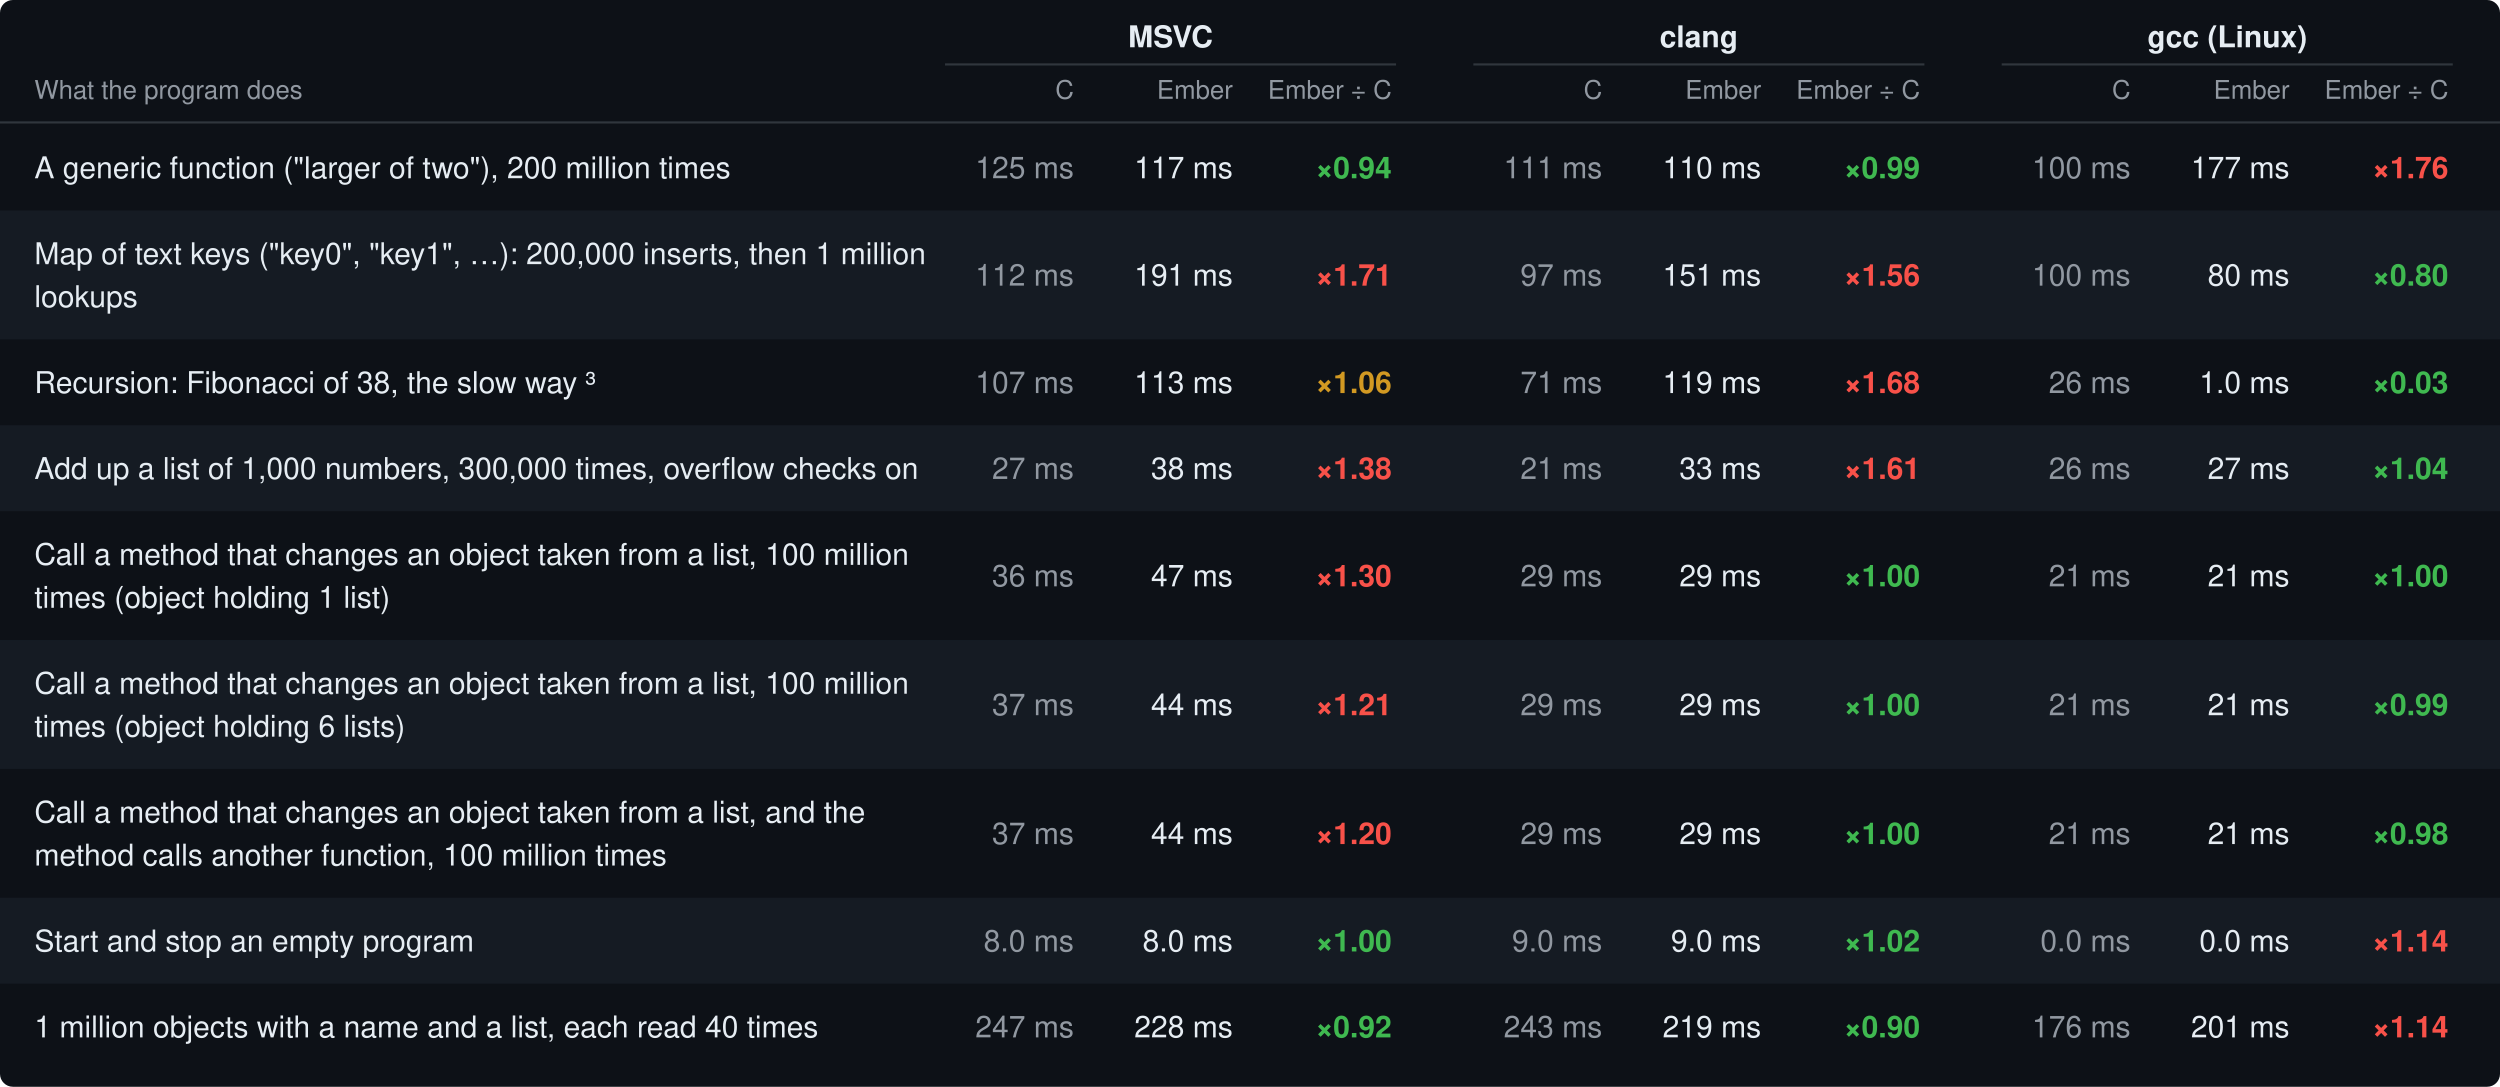
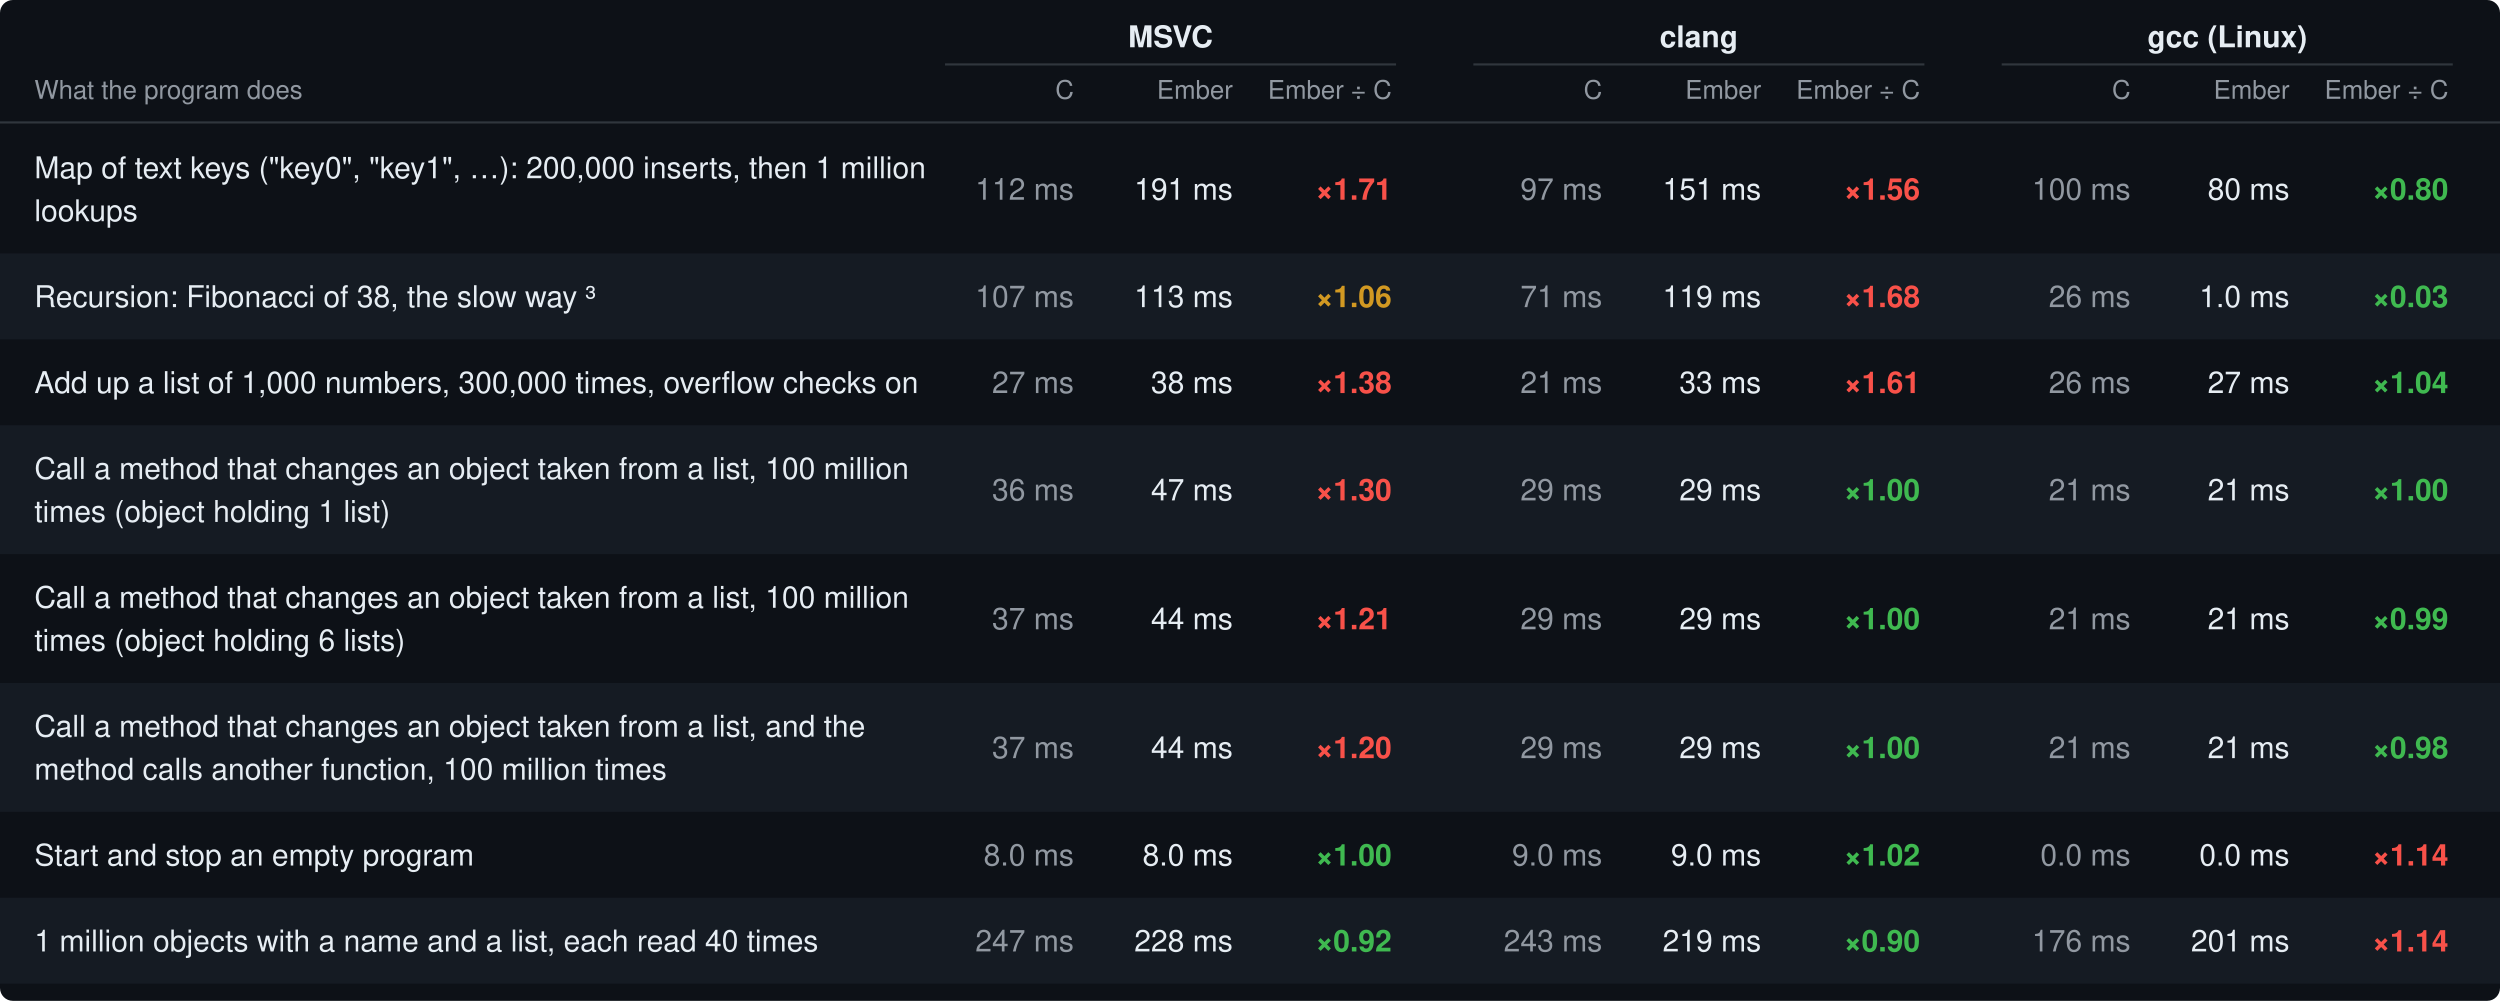
- <svg xmlns="http://www.w3.org/2000/svg" width="1164" height="506" viewBox="0 0 1164 506" font-family="-apple-system, 'Segoe UI', Helvetica, Arial, sans-serif" font-size="14">
-   <rect width="1164" height="506" fill="#0d1117" rx="6" />
+ <svg xmlns="http://www.w3.org/2000/svg" width="1164" height="466" viewBox="0 0 1164 466" font-family="-apple-system, 'Segoe UI', Helvetica, Arial, sans-serif" font-size="14">
+   <rect width="1164" height="466" fill="#0d1117" rx="6" />
  <text x="16" y="46" fill="#9198a1" font-size="12">What the program does</text>
  <text x="545.0" y="22" fill="#e6edf3" font-weight="600" text-anchor="middle">MSVC</text>
  <line x1="440" y1="30" x2="650" y2="30" stroke="#30363d" />
  <text x="500" y="46" fill="#9198a1" font-size="12" text-anchor="end">C</text>
  <text x="574" y="46" fill="#9198a1" font-size="12" text-anchor="end">Ember</text>
  <text x="648" y="46" fill="#9198a1" font-size="12" text-anchor="end">Ember ÷ C</text>
  <text x="791.0" y="22" fill="#e6edf3" font-weight="600" text-anchor="middle">clang</text>
  <line x1="686" y1="30" x2="896" y2="30" stroke="#30363d" />
  <text x="746" y="46" fill="#9198a1" font-size="12" text-anchor="end">C</text>
  <text x="820" y="46" fill="#9198a1" font-size="12" text-anchor="end">Ember</text>
  <text x="894" y="46" fill="#9198a1" font-size="12" text-anchor="end">Ember ÷ C</text>
  <text x="1037.0" y="22" fill="#e6edf3" font-weight="600" text-anchor="middle">gcc (Linux)</text>
  <line x1="932" y1="30" x2="1142" y2="30" stroke="#30363d" />
  <text x="992" y="46" fill="#9198a1" font-size="12" text-anchor="end">C</text>
  <text x="1066" y="46" fill="#9198a1" font-size="12" text-anchor="end">Ember</text>
  <text x="1140" y="46" fill="#9198a1" font-size="12" text-anchor="end">Ember ÷ C</text>
  <line x1="0" y1="57" x2="1164" y2="57" stroke="#30363d" />
-   <text x="16" y="83" fill="#e6edf3" xml:space="preserve">A generic function ("larger of two"), 200 million times</text>
-   <text x="500" y="83.0" fill="#9198a1" text-anchor="end">125 ms</text>
-   <text x="574" y="83.0" fill="#e6edf3" text-anchor="end">117 ms</text>
-   <text x="648" y="83.0" fill="#3fb950" text-anchor="end" font-weight="600">×0.94</text>
-   <text x="746" y="83.0" fill="#9198a1" text-anchor="end">111 ms</text>
-   <text x="820" y="83.0" fill="#e6edf3" text-anchor="end">110 ms</text>
-   <text x="894" y="83.0" fill="#3fb950" text-anchor="end" font-weight="600">×0.99</text>
-   <text x="992" y="83.0" fill="#9198a1" text-anchor="end">100 ms</text>
-   <text x="1066" y="83.0" fill="#e6edf3" text-anchor="end">177 ms</text>
-   <text x="1140" y="83.0" fill="#f85149" text-anchor="end" font-weight="600">×1.76</text>
-   <rect x="0" y="98" width="1164" height="60" fill="#151b23" />
-   <text x="16" y="123" fill="#e6edf3" xml:space="preserve">Map of text keys ("key0", "key1", …): 200,000 inserts, then 1 million</text>
-   <text x="16" y="143" fill="#e6edf3" xml:space="preserve">lookups</text>
-   <text x="500" y="133.0" fill="#9198a1" text-anchor="end">112 ms</text>
-   <text x="574" y="133.0" fill="#e6edf3" text-anchor="end">191 ms</text>
-   <text x="648" y="133.0" fill="#f85149" text-anchor="end" font-weight="600">×1.71</text>
-   <text x="746" y="133.0" fill="#9198a1" text-anchor="end">97 ms</text>
-   <text x="820" y="133.0" fill="#e6edf3" text-anchor="end">151 ms</text>
-   <text x="894" y="133.0" fill="#f85149" text-anchor="end" font-weight="600">×1.56</text>
-   <text x="992" y="133.0" fill="#9198a1" text-anchor="end">100 ms</text>
-   <text x="1066" y="133.0" fill="#e6edf3" text-anchor="end">80 ms</text>
-   <text x="1140" y="133.0" fill="#3fb950" text-anchor="end" font-weight="600">×0.80</text>
-   <text x="16" y="183" fill="#e6edf3" xml:space="preserve">Recursion: Fibonacci of 38, the slow way ³</text>
-   <text x="500" y="183.0" fill="#9198a1" text-anchor="end">107 ms</text>
-   <text x="574" y="183.0" fill="#e6edf3" text-anchor="end">113 ms</text>
-   <text x="648" y="183.0" fill="#d29922" text-anchor="end" font-weight="600">×1.06</text>
-   <text x="746" y="183.0" fill="#9198a1" text-anchor="end">71 ms</text>
-   <text x="820" y="183.0" fill="#e6edf3" text-anchor="end">119 ms</text>
-   <text x="894" y="183.0" fill="#f85149" text-anchor="end" font-weight="600">×1.68</text>
+   <text x="16" y="83" fill="#e6edf3" xml:space="preserve">Map of text keys ("key0", "key1", …): 200,000 inserts, then 1 million</text>
+   <text x="16" y="103" fill="#e6edf3" xml:space="preserve">lookups</text>
+   <text x="500" y="93.0" fill="#9198a1" text-anchor="end">112 ms</text>
+   <text x="574" y="93.0" fill="#e6edf3" text-anchor="end">191 ms</text>
+   <text x="648" y="93.0" fill="#f85149" text-anchor="end" font-weight="600">×1.71</text>
+   <text x="746" y="93.0" fill="#9198a1" text-anchor="end">97 ms</text>
+   <text x="820" y="93.0" fill="#e6edf3" text-anchor="end">151 ms</text>
+   <text x="894" y="93.0" fill="#f85149" text-anchor="end" font-weight="600">×1.56</text>
+   <text x="992" y="93.0" fill="#9198a1" text-anchor="end">100 ms</text>
+   <text x="1066" y="93.0" fill="#e6edf3" text-anchor="end">80 ms</text>
+   <text x="1140" y="93.0" fill="#3fb950" text-anchor="end" font-weight="600">×0.80</text>
+   <rect x="0" y="118" width="1164" height="40" fill="#151b23" />
+   <text x="16" y="143" fill="#e6edf3" xml:space="preserve">Recursion: Fibonacci of 38, the slow way ³</text>
+   <text x="500" y="143.0" fill="#9198a1" text-anchor="end">107 ms</text>
+   <text x="574" y="143.0" fill="#e6edf3" text-anchor="end">113 ms</text>
+   <text x="648" y="143.0" fill="#d29922" text-anchor="end" font-weight="600">×1.06</text>
+   <text x="746" y="143.0" fill="#9198a1" text-anchor="end">71 ms</text>
+   <text x="820" y="143.0" fill="#e6edf3" text-anchor="end">119 ms</text>
+   <text x="894" y="143.0" fill="#f85149" text-anchor="end" font-weight="600">×1.68</text>
+   <text x="992" y="143.0" fill="#9198a1" text-anchor="end">26 ms</text>
+   <text x="1066" y="143.0" fill="#e6edf3" text-anchor="end">1.0 ms</text>
+   <text x="1140" y="143.0" fill="#3fb950" text-anchor="end" font-weight="600">×0.03</text>
+   <text x="16" y="183" fill="#e6edf3" xml:space="preserve">Add up a list of 1,000 numbers, 300,000 times, overflow checks on</text>
+   <text x="500" y="183.0" fill="#9198a1" text-anchor="end">27 ms</text>
+   <text x="574" y="183.0" fill="#e6edf3" text-anchor="end">38 ms</text>
+   <text x="648" y="183.0" fill="#f85149" text-anchor="end" font-weight="600">×1.38</text>
+   <text x="746" y="183.0" fill="#9198a1" text-anchor="end">21 ms</text>
+   <text x="820" y="183.0" fill="#e6edf3" text-anchor="end">33 ms</text>
+   <text x="894" y="183.0" fill="#f85149" text-anchor="end" font-weight="600">×1.61</text>
  <text x="992" y="183.0" fill="#9198a1" text-anchor="end">26 ms</text>
-   <text x="1066" y="183.0" fill="#e6edf3" text-anchor="end">1.0 ms</text>
-   <text x="1140" y="183.0" fill="#3fb950" text-anchor="end" font-weight="600">×0.03</text>
-   <rect x="0" y="198" width="1164" height="40" fill="#151b23" />
-   <text x="16" y="223" fill="#e6edf3" xml:space="preserve">Add up a list of 1,000 numbers, 300,000 times, overflow checks on</text>
-   <text x="500" y="223.0" fill="#9198a1" text-anchor="end">27 ms</text>
-   <text x="574" y="223.0" fill="#e6edf3" text-anchor="end">38 ms</text>
-   <text x="648" y="223.0" fill="#f85149" text-anchor="end" font-weight="600">×1.38</text>
-   <text x="746" y="223.0" fill="#9198a1" text-anchor="end">21 ms</text>
-   <text x="820" y="223.0" fill="#e6edf3" text-anchor="end">33 ms</text>
-   <text x="894" y="223.0" fill="#f85149" text-anchor="end" font-weight="600">×1.61</text>
-   <text x="992" y="223.0" fill="#9198a1" text-anchor="end">26 ms</text>
-   <text x="1066" y="223.0" fill="#e6edf3" text-anchor="end">27 ms</text>
-   <text x="1140" y="223.0" fill="#3fb950" text-anchor="end" font-weight="600">×1.04</text>
-   <text x="16" y="263" fill="#e6edf3" xml:space="preserve">Call a method that changes an object taken from a list, 100 million</text>
-   <text x="16" y="283" fill="#e6edf3" xml:space="preserve">times (object holding 1 list)</text>
-   <text x="500" y="273.0" fill="#9198a1" text-anchor="end">36 ms</text>
-   <text x="574" y="273.0" fill="#e6edf3" text-anchor="end">47 ms</text>
-   <text x="648" y="273.0" fill="#f85149" text-anchor="end" font-weight="600">×1.30</text>
-   <text x="746" y="273.0" fill="#9198a1" text-anchor="end">29 ms</text>
-   <text x="820" y="273.0" fill="#e6edf3" text-anchor="end">29 ms</text>
-   <text x="894" y="273.0" fill="#3fb950" text-anchor="end" font-weight="600">×1.00</text>
-   <text x="992" y="273.0" fill="#9198a1" text-anchor="end">21 ms</text>
-   <text x="1066" y="273.0" fill="#e6edf3" text-anchor="end">21 ms</text>
-   <text x="1140" y="273.0" fill="#3fb950" text-anchor="end" font-weight="600">×1.00</text>
-   <rect x="0" y="298" width="1164" height="60" fill="#151b23" />
-   <text x="16" y="323" fill="#e6edf3" xml:space="preserve">Call a method that changes an object taken from a list, 100 million</text>
-   <text x="16" y="343" fill="#e6edf3" xml:space="preserve">times (object holding 6 lists)</text>
-   <text x="500" y="333.0" fill="#9198a1" text-anchor="end">37 ms</text>
-   <text x="574" y="333.0" fill="#e6edf3" text-anchor="end">44 ms</text>
-   <text x="648" y="333.0" fill="#f85149" text-anchor="end" font-weight="600">×1.21</text>
-   <text x="746" y="333.0" fill="#9198a1" text-anchor="end">29 ms</text>
-   <text x="820" y="333.0" fill="#e6edf3" text-anchor="end">29 ms</text>
-   <text x="894" y="333.0" fill="#3fb950" text-anchor="end" font-weight="600">×1.00</text>
-   <text x="992" y="333.0" fill="#9198a1" text-anchor="end">21 ms</text>
-   <text x="1066" y="333.0" fill="#e6edf3" text-anchor="end">21 ms</text>
-   <text x="1140" y="333.0" fill="#3fb950" text-anchor="end" font-weight="600">×0.99</text>
-   <text x="16" y="383" fill="#e6edf3" xml:space="preserve">Call a method that changes an object taken from a list, and the</text>
-   <text x="16" y="403" fill="#e6edf3" xml:space="preserve">method calls another function, 100 million times</text>
-   <text x="500" y="393.0" fill="#9198a1" text-anchor="end">37 ms</text>
-   <text x="574" y="393.0" fill="#e6edf3" text-anchor="end">44 ms</text>
-   <text x="648" y="393.0" fill="#f85149" text-anchor="end" font-weight="600">×1.20</text>
-   <text x="746" y="393.0" fill="#9198a1" text-anchor="end">29 ms</text>
-   <text x="820" y="393.0" fill="#e6edf3" text-anchor="end">29 ms</text>
-   <text x="894" y="393.0" fill="#3fb950" text-anchor="end" font-weight="600">×1.00</text>
-   <text x="992" y="393.0" fill="#9198a1" text-anchor="end">21 ms</text>
-   <text x="1066" y="393.0" fill="#e6edf3" text-anchor="end">21 ms</text>
-   <text x="1140" y="393.0" fill="#3fb950" text-anchor="end" font-weight="600">×0.98</text>
+   <text x="1066" y="183.0" fill="#e6edf3" text-anchor="end">27 ms</text>
+   <text x="1140" y="183.0" fill="#3fb950" text-anchor="end" font-weight="600">×1.04</text>
+   <rect x="0" y="198" width="1164" height="60" fill="#151b23" />
+   <text x="16" y="223" fill="#e6edf3" xml:space="preserve">Call a method that changes an object taken from a list, 100 million</text>
+   <text x="16" y="243" fill="#e6edf3" xml:space="preserve">times (object holding 1 list)</text>
+   <text x="500" y="233.0" fill="#9198a1" text-anchor="end">36 ms</text>
+   <text x="574" y="233.0" fill="#e6edf3" text-anchor="end">47 ms</text>
+   <text x="648" y="233.0" fill="#f85149" text-anchor="end" font-weight="600">×1.30</text>
+   <text x="746" y="233.0" fill="#9198a1" text-anchor="end">29 ms</text>
+   <text x="820" y="233.0" fill="#e6edf3" text-anchor="end">29 ms</text>
+   <text x="894" y="233.0" fill="#3fb950" text-anchor="end" font-weight="600">×1.00</text>
+   <text x="992" y="233.0" fill="#9198a1" text-anchor="end">21 ms</text>
+   <text x="1066" y="233.0" fill="#e6edf3" text-anchor="end">21 ms</text>
+   <text x="1140" y="233.0" fill="#3fb950" text-anchor="end" font-weight="600">×1.00</text>
+   <text x="16" y="283" fill="#e6edf3" xml:space="preserve">Call a method that changes an object taken from a list, 100 million</text>
+   <text x="16" y="303" fill="#e6edf3" xml:space="preserve">times (object holding 6 lists)</text>
+   <text x="500" y="293.0" fill="#9198a1" text-anchor="end">37 ms</text>
+   <text x="574" y="293.0" fill="#e6edf3" text-anchor="end">44 ms</text>
+   <text x="648" y="293.0" fill="#f85149" text-anchor="end" font-weight="600">×1.21</text>
+   <text x="746" y="293.0" fill="#9198a1" text-anchor="end">29 ms</text>
+   <text x="820" y="293.0" fill="#e6edf3" text-anchor="end">29 ms</text>
+   <text x="894" y="293.0" fill="#3fb950" text-anchor="end" font-weight="600">×1.00</text>
+   <text x="992" y="293.0" fill="#9198a1" text-anchor="end">21 ms</text>
+   <text x="1066" y="293.0" fill="#e6edf3" text-anchor="end">21 ms</text>
+   <text x="1140" y="293.0" fill="#3fb950" text-anchor="end" font-weight="600">×0.99</text>
+   <rect x="0" y="318" width="1164" height="60" fill="#151b23" />
+   <text x="16" y="343" fill="#e6edf3" xml:space="preserve">Call a method that changes an object taken from a list, and the</text>
+   <text x="16" y="363" fill="#e6edf3" xml:space="preserve">method calls another function, 100 million times</text>
+   <text x="500" y="353.0" fill="#9198a1" text-anchor="end">37 ms</text>
+   <text x="574" y="353.0" fill="#e6edf3" text-anchor="end">44 ms</text>
+   <text x="648" y="353.0" fill="#f85149" text-anchor="end" font-weight="600">×1.20</text>
+   <text x="746" y="353.0" fill="#9198a1" text-anchor="end">29 ms</text>
+   <text x="820" y="353.0" fill="#e6edf3" text-anchor="end">29 ms</text>
+   <text x="894" y="353.0" fill="#3fb950" text-anchor="end" font-weight="600">×1.00</text>
+   <text x="992" y="353.0" fill="#9198a1" text-anchor="end">21 ms</text>
+   <text x="1066" y="353.0" fill="#e6edf3" text-anchor="end">21 ms</text>
+   <text x="1140" y="353.0" fill="#3fb950" text-anchor="end" font-weight="600">×0.98</text>
+   <text x="16" y="403" fill="#e6edf3" xml:space="preserve">Start and stop an empty program</text>
+   <text x="500" y="403.0" fill="#9198a1" text-anchor="end">8.0 ms</text>
+   <text x="574" y="403.0" fill="#e6edf3" text-anchor="end">8.0 ms</text>
+   <text x="648" y="403.0" fill="#3fb950" text-anchor="end" font-weight="600">×1.00</text>
+   <text x="746" y="403.0" fill="#9198a1" text-anchor="end">9.0 ms</text>
+   <text x="820" y="403.0" fill="#e6edf3" text-anchor="end">9.0 ms</text>
+   <text x="894" y="403.0" fill="#3fb950" text-anchor="end" font-weight="600">×1.02</text>
+   <text x="992" y="403.0" fill="#9198a1" text-anchor="end">0.0 ms</text>
+   <text x="1066" y="403.0" fill="#e6edf3" text-anchor="end">0.0 ms</text>
+   <text x="1140" y="403.0" fill="#f85149" text-anchor="end" font-weight="600">×1.14</text>
  <rect x="0" y="418" width="1164" height="40" fill="#151b23" />
-   <text x="16" y="443" fill="#e6edf3" xml:space="preserve">Start and stop an empty program</text>
-   <text x="500" y="443.0" fill="#9198a1" text-anchor="end">8.0 ms</text>
-   <text x="574" y="443.0" fill="#e6edf3" text-anchor="end">8.0 ms</text>
-   <text x="648" y="443.0" fill="#3fb950" text-anchor="end" font-weight="600">×1.00</text>
-   <text x="746" y="443.0" fill="#9198a1" text-anchor="end">9.0 ms</text>
-   <text x="820" y="443.0" fill="#e6edf3" text-anchor="end">9.0 ms</text>
-   <text x="894" y="443.0" fill="#3fb950" text-anchor="end" font-weight="600">×1.02</text>
-   <text x="992" y="443.0" fill="#9198a1" text-anchor="end">0.0 ms</text>
-   <text x="1066" y="443.0" fill="#e6edf3" text-anchor="end">0.0 ms</text>
+   <text x="16" y="443" fill="#e6edf3" xml:space="preserve">1 million objects with a name and a list, each read 40 times</text>
+   <text x="500" y="443.0" fill="#9198a1" text-anchor="end">247 ms</text>
+   <text x="574" y="443.0" fill="#e6edf3" text-anchor="end">228 ms</text>
+   <text x="648" y="443.0" fill="#3fb950" text-anchor="end" font-weight="600">×0.92</text>
+   <text x="746" y="443.0" fill="#9198a1" text-anchor="end">243 ms</text>
+   <text x="820" y="443.0" fill="#e6edf3" text-anchor="end">219 ms</text>
+   <text x="894" y="443.0" fill="#3fb950" text-anchor="end" font-weight="600">×0.90</text>
+   <text x="992" y="443.0" fill="#9198a1" text-anchor="end">176 ms</text>
+   <text x="1066" y="443.0" fill="#e6edf3" text-anchor="end">201 ms</text>
  <text x="1140" y="443.0" fill="#f85149" text-anchor="end" font-weight="600">×1.14</text>
-   <text x="16" y="483" fill="#e6edf3" xml:space="preserve">1 million objects with a name and a list, each read 40 times</text>
-   <text x="500" y="483.0" fill="#9198a1" text-anchor="end">247 ms</text>
-   <text x="574" y="483.0" fill="#e6edf3" text-anchor="end">228 ms</text>
-   <text x="648" y="483.0" fill="#3fb950" text-anchor="end" font-weight="600">×0.92</text>
-   <text x="746" y="483.0" fill="#9198a1" text-anchor="end">243 ms</text>
-   <text x="820" y="483.0" fill="#e6edf3" text-anchor="end">219 ms</text>
-   <text x="894" y="483.0" fill="#3fb950" text-anchor="end" font-weight="600">×0.90</text>
-   <text x="992" y="483.0" fill="#9198a1" text-anchor="end">176 ms</text>
-   <text x="1066" y="483.0" fill="#e6edf3" text-anchor="end">201 ms</text>
-   <text x="1140" y="483.0" fill="#f85149" text-anchor="end" font-weight="600">×1.14</text>
</svg>
